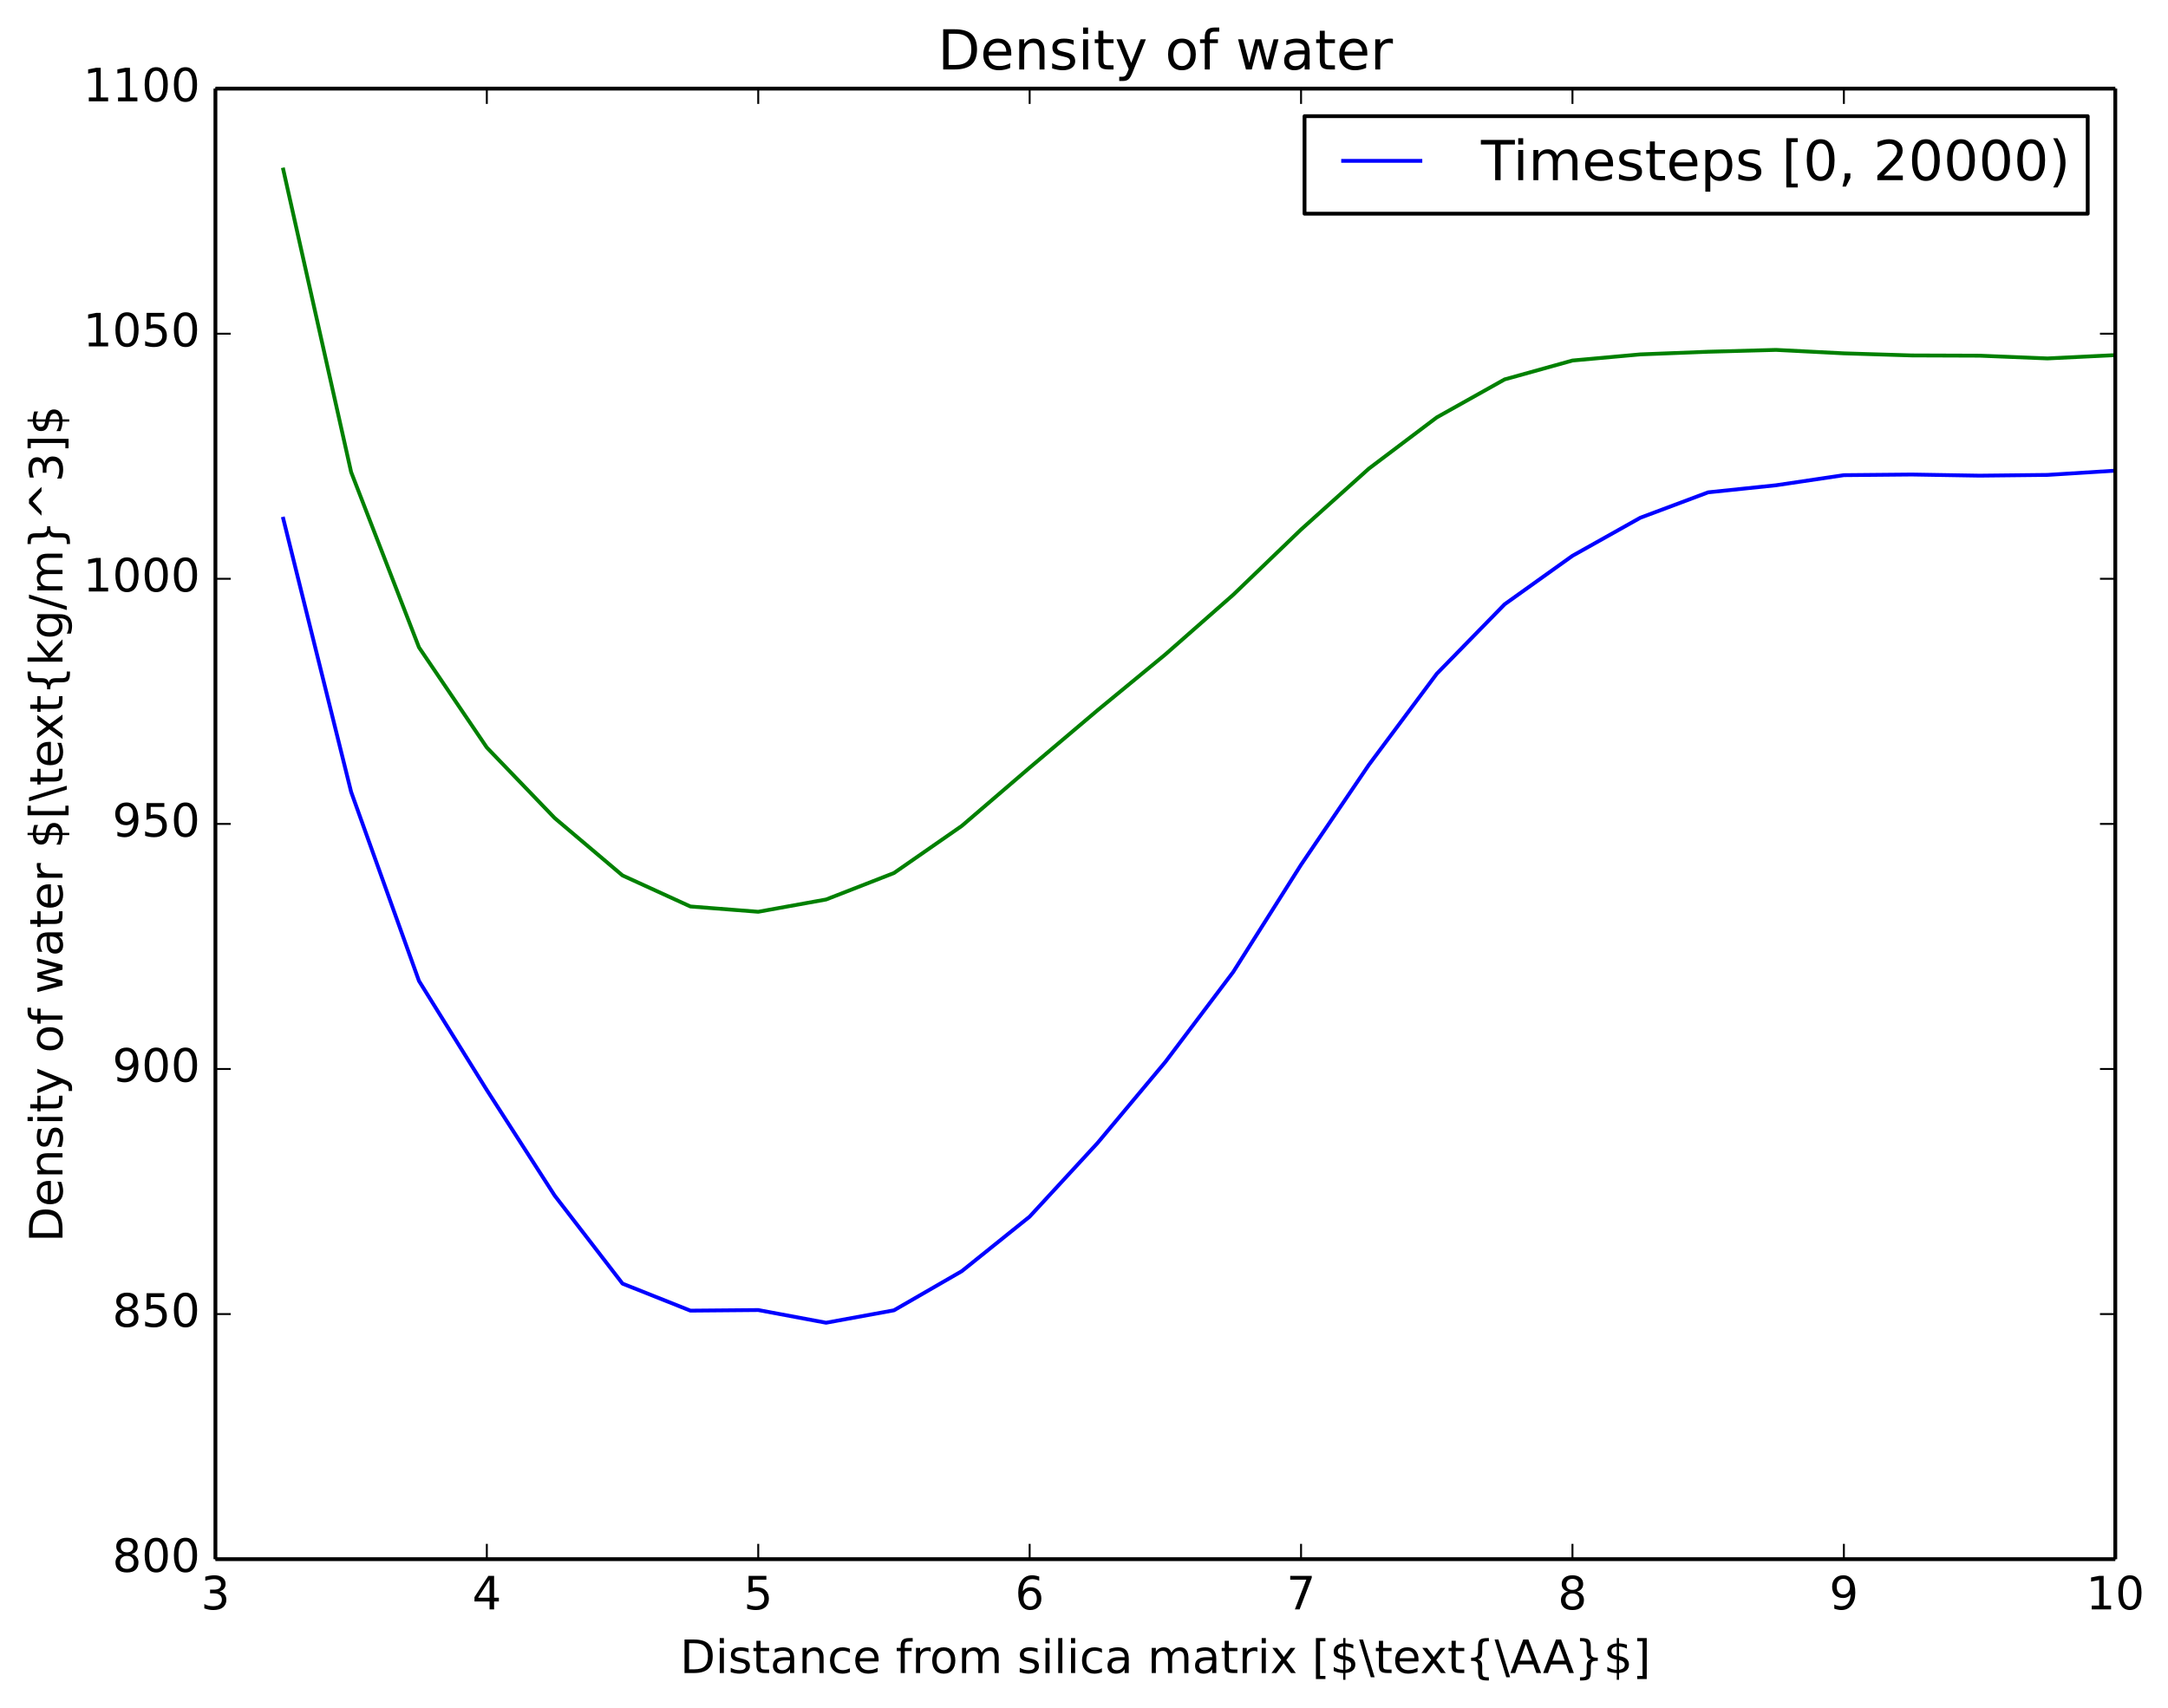
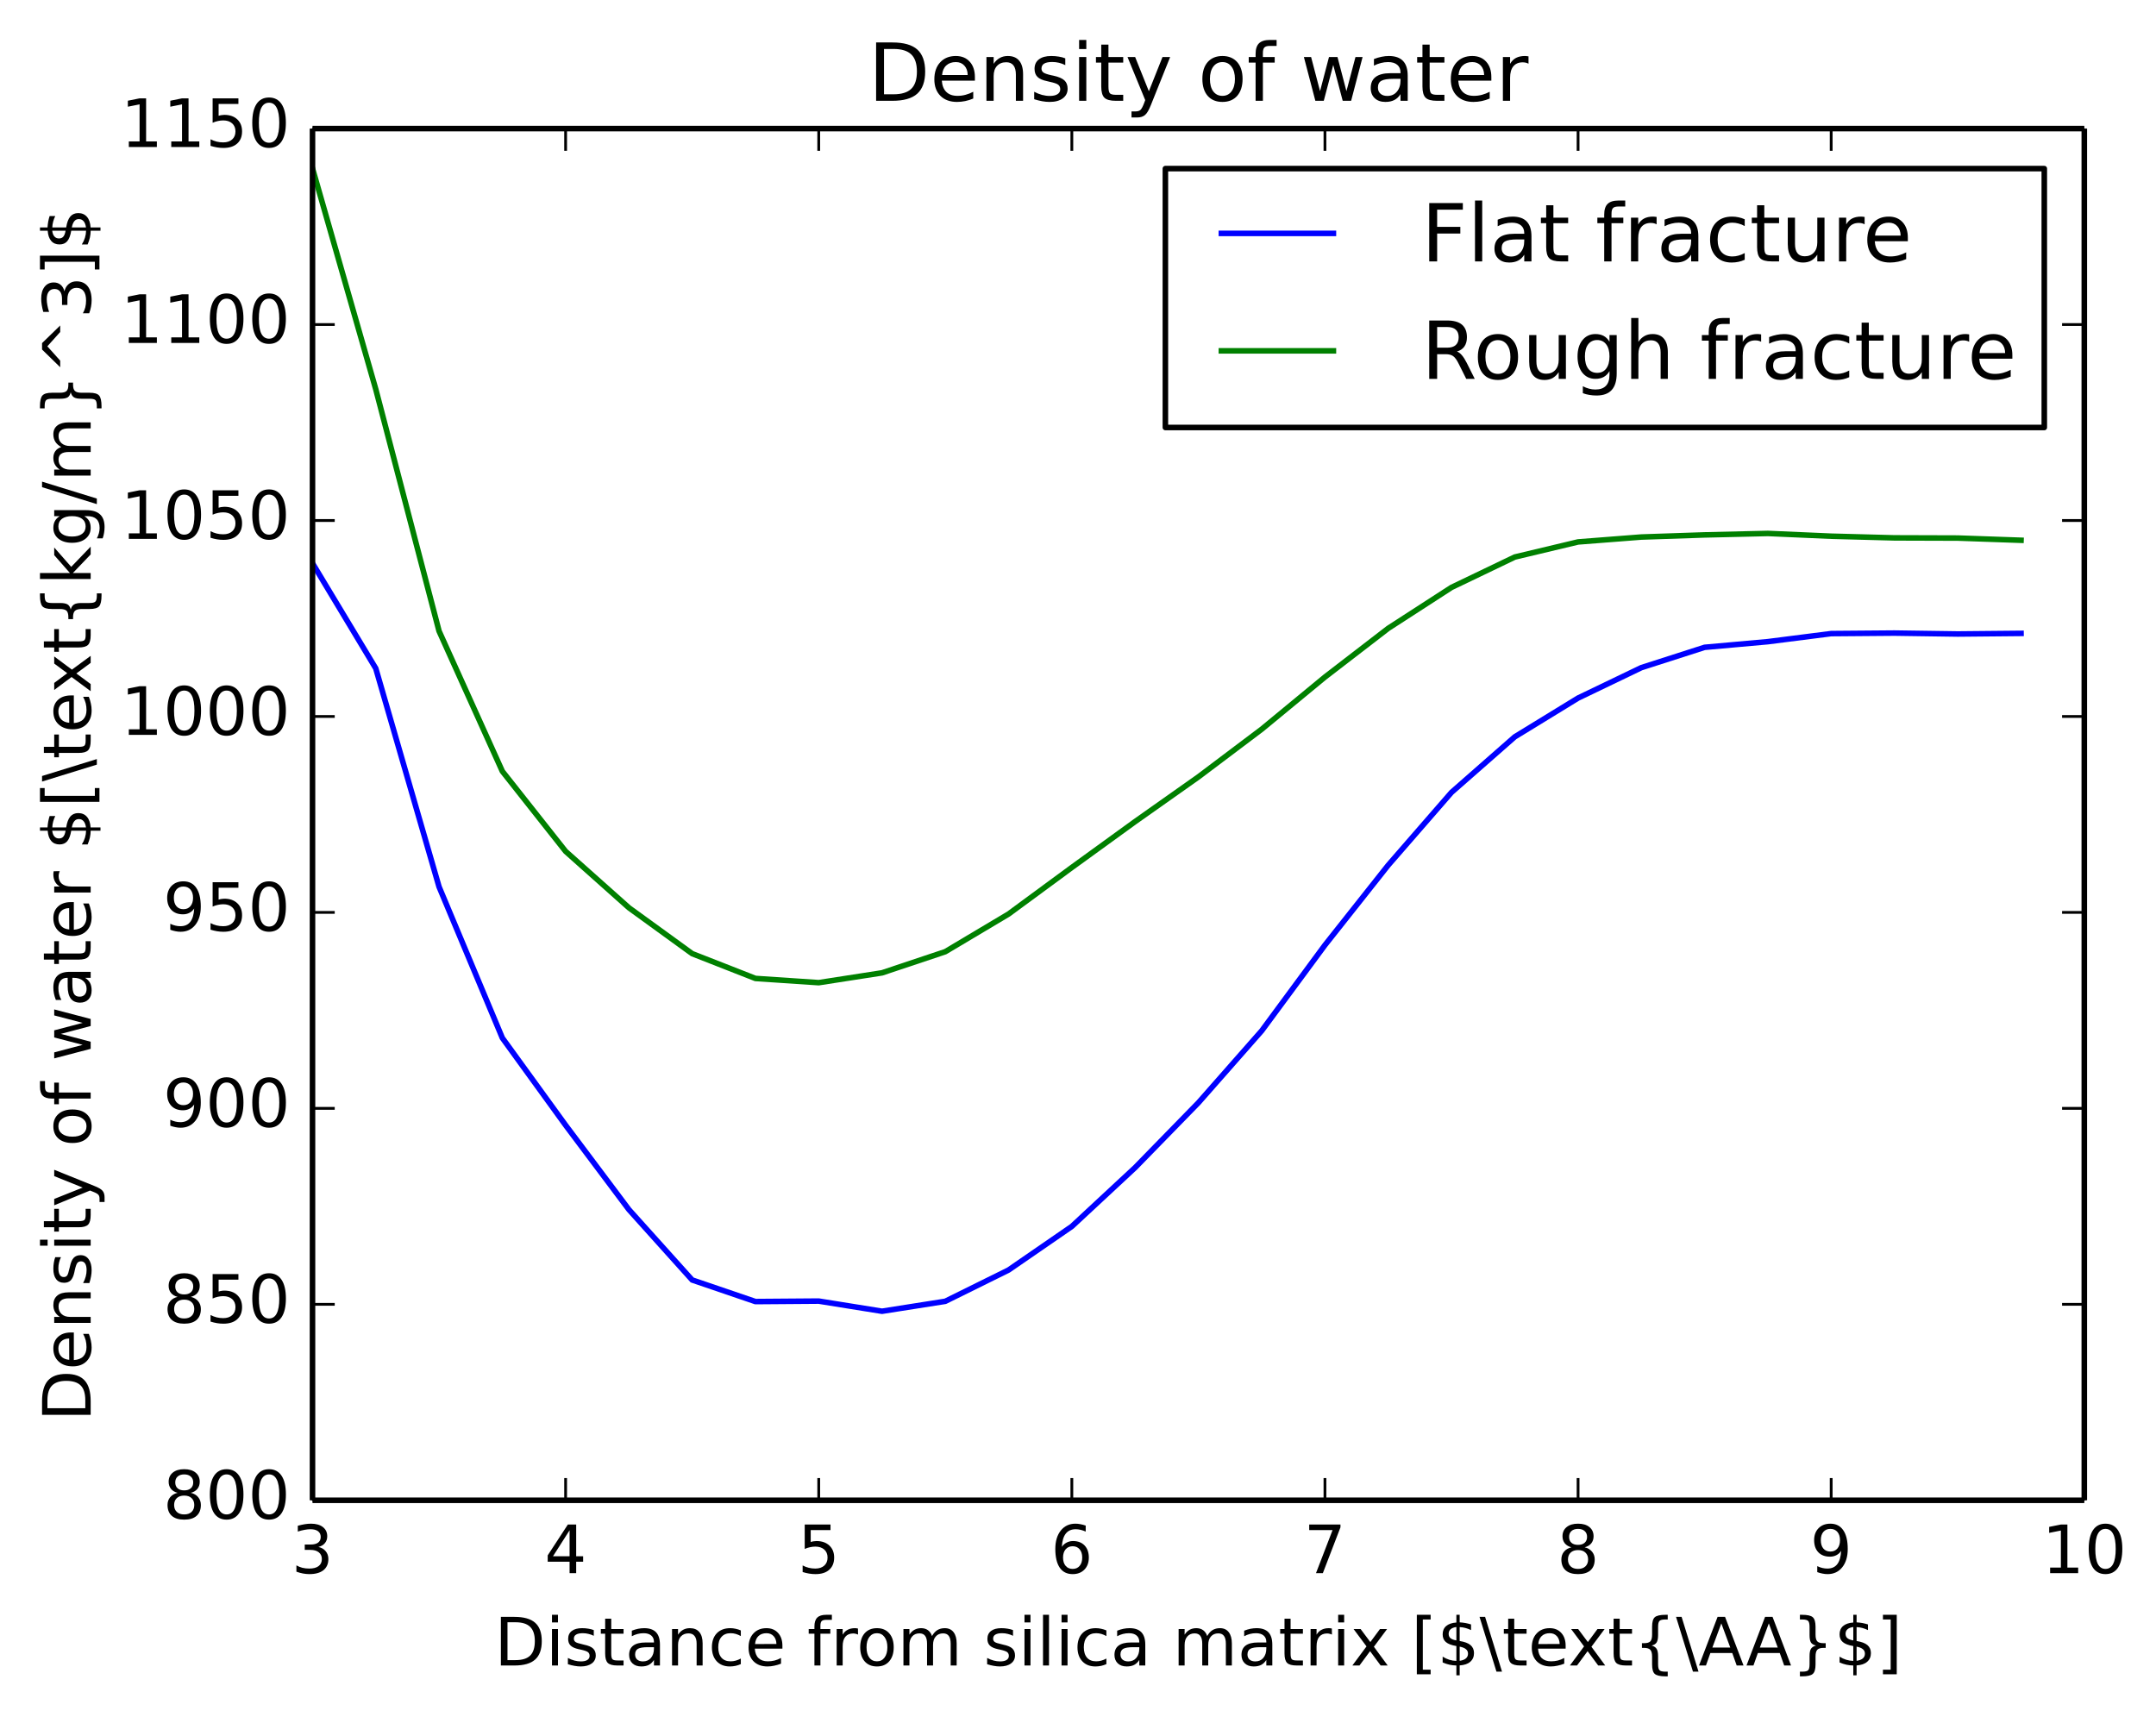
- <svg xmlns="http://www.w3.org/2000/svg" xmlns:xlink="http://www.w3.org/1999/xlink" height="446pt" version="1.1" viewBox="0 0 566 446" width="566pt">
+ <svg xmlns="http://www.w3.org/2000/svg" xmlns:xlink="http://www.w3.org/1999/xlink" height="309pt" version="1.1" viewBox="0 0 388 309" width="388pt">
  <defs>
    <style type="text/css">
*{stroke-linecap:butt;stroke-linejoin:round;}
  </style>
  </defs>
  <g id="figure_1">
    <g id="patch_1">
-       <path d=" M-3.55271e-15 446.569 L566.016 446.569 L566.016 0 L-3.55271e-15 0 z " style="fill:#ffffff;" />
+       <path d=" M0 309.426 L388.873 309.426 L388.873 0 L0 0 z " style="fill:#ffffff;" />
    </g>
    <g id="axes_1">
      <g id="patch_2">
-         <path d=" M56.239 407.142 L552.239 407.142 L552.239 23.142 L56.239 23.142 z " style="fill:#ffffff;" />
+         <path d=" M56.239 269.999 L375.096 269.999 L375.096 23.142 L56.239 23.142 z " style="fill:#ffffff;" />
      </g>
      <g id="line2d_1">
-         <path clip-path="url(#pefdab4fa20)" d=" M73.953 135.451 L91.667 206.78 L109.382 256.147 L127.096 284.647 L144.81 312.205 L162.524 335.191 L180.239 342.246 L197.953 342.091 L215.667 345.404 L233.382 342.159 L251.096 331.939 L268.81 317.698 L286.524 298.483 L304.239 277.301 L321.953 253.813 L339.667 225.811 L357.382 199.708 L375.096 175.934 L392.81 157.797 L410.524 145.136 L428.239 135.199 L445.953 128.562 L463.667 126.716 L481.382 124.079 L499.096 123.913 L516.81 124.207 L534.524 124.012 L552.239 122.904" style="fill:none;stroke:#0000ff;stroke-linecap:square;" />
+         <path clip-path="url(#p6675aa2afc)" d=" M56.239 101.369 L67.626 120.292 L79.014 159.595 L90.402 186.798 L101.79 202.502 L113.178 217.687 L124.565 230.353 L135.953 234.24 L147.341 234.154 L158.729 235.98 L170.116 234.192 L181.504 228.561 L192.892 220.713 L204.28 210.126 L215.667 198.454 L227.055 185.512 L238.443 170.082 L249.831 155.698 L261.218 142.599 L272.606 132.605 L283.994 125.628 L295.382 120.153 L306.769 116.496 L318.157 115.478 L329.545 114.026 L340.933 113.934 L352.32 114.096 L363.708 113.989" style="fill:none;stroke:#0000ff;stroke-linecap:square;" />
      </g>
      <g id="line2d_2">
-         <path clip-path="url(#pefdab4fa20)" d=" M73.953 44.28 L91.667 123.263 L109.382 169.046 L127.096 195.202 L144.81 213.618 L162.524 228.61 L180.239 236.708 L197.953 238.09 L215.667 234.883 L233.382 227.973 L251.096 215.666 L268.81 200.462 L286.524 185.48 L304.239 170.89 L321.953 155.315 L339.667 138.271 L357.382 122.362 L375.096 108.994 L392.81 99.074 L410.524 94.143 L428.239 92.542 L445.953 91.849 L463.667 91.369 L481.382 92.269 L499.096 92.816 L516.81 92.88 L534.524 93.598 L552.239 92.735" style="fill:none;stroke:#008000;stroke-linecap:square;" />
+         <path clip-path="url(#p6675aa2afc)" d=" M56.239 30.315 L67.626 70.055 L79.014 113.576 L90.402 138.804 L101.79 153.216 L113.178 163.363 L124.565 171.624 L135.953 176.087 L147.341 176.848 L158.729 175.081 L170.116 171.273 L181.504 164.492 L192.892 156.114 L204.28 147.859 L215.667 139.819 L227.055 131.237 L238.443 121.846 L249.831 113.079 L261.218 105.713 L272.606 100.247 L283.994 97.53 L295.382 96.648 L306.769 96.266 L318.157 96.002 L329.545 96.498 L340.933 96.799 L352.32 96.834 L363.708 97.23" style="fill:none;stroke:#008000;stroke-linecap:square;" />
      </g>
      <g id="matplotlib.axis_1">
        <g id="xtick_1">
          <g id="line2d_3">
            <defs>
              <path d=" M0 0 L0 -4" id="m93b0483c22" style="stroke:#000000;stroke-width:0.5;" />
            </defs>
            <g>
-               <use style="stroke:#000000;stroke-width:0.5;" x="56.239" xlink:href="#m93b0483c22" y="407.142" />
+               <use style="stroke:#000000;stroke-width:0.5;" x="56.239" xlink:href="#m93b0483c22" y="269.999" />
            </g>
          </g>
          <g id="line2d_4">
            <defs>
              <path d=" M0 0 L0 4" id="m741efc42ff" style="stroke:#000000;stroke-width:0.5;" />
            </defs>
            <g>
              <use style="stroke:#000000;stroke-width:0.5;" x="56.239" xlink:href="#m741efc42ff" y="23.142" />
            </g>
          </g>
          <g id="text_1">
-             <text style="font-family:DejaVu Sans;font-size:12.0px;font-style:normal;text-anchor:middle;" transform="rotate(-0, 56.23875, 420.2599)" x="56.239" y="420.26">3</text>
+             <text style="font-family:DejaVu Sans;font-size:12.0px;font-style:normal;text-anchor:middle;" transform="rotate(-0, 56.23875, 283.117)" x="56.239" y="283.117">3</text>
          </g>
        </g>
        <g id="xtick_2">
          <g id="line2d_5">
            <g>
-               <use style="stroke:#000000;stroke-width:0.5;" x="127.096" xlink:href="#m93b0483c22" y="407.142" />
+               <use style="stroke:#000000;stroke-width:0.5;" x="101.79" xlink:href="#m93b0483c22" y="269.999" />
            </g>
          </g>
          <g id="line2d_6">
            <g>
-               <use style="stroke:#000000;stroke-width:0.5;" x="127.096" xlink:href="#m741efc42ff" y="23.142" />
+               <use style="stroke:#000000;stroke-width:0.5;" x="101.79" xlink:href="#m741efc42ff" y="23.142" />
            </g>
          </g>
          <g id="text_2">
-             <text style="font-family:DejaVu Sans;font-size:12.0px;font-style:normal;text-anchor:middle;" transform="rotate(-0, 127.0959, 420.2599)" x="127.096" y="420.26">4</text>
+             <text style="font-family:DejaVu Sans;font-size:12.0px;font-style:normal;text-anchor:middle;" transform="rotate(-0, 101.7898, 283.117)" x="101.79" y="283.117">4</text>
          </g>
        </g>
        <g id="xtick_3">
          <g id="line2d_7">
            <g>
-               <use style="stroke:#000000;stroke-width:0.5;" x="197.953" xlink:href="#m93b0483c22" y="407.142" />
+               <use style="stroke:#000000;stroke-width:0.5;" x="147.341" xlink:href="#m93b0483c22" y="269.999" />
            </g>
          </g>
          <g id="line2d_8">
            <g>
-               <use style="stroke:#000000;stroke-width:0.5;" x="197.953" xlink:href="#m741efc42ff" y="23.142" />
+               <use style="stroke:#000000;stroke-width:0.5;" x="147.341" xlink:href="#m741efc42ff" y="23.142" />
            </g>
          </g>
          <g id="text_3">
-             <text style="font-family:DejaVu Sans;font-size:12.0px;font-style:normal;text-anchor:middle;" transform="rotate(-0, 197.953, 420.2599)" x="197.953" y="420.26">5</text>
+             <text style="font-family:DejaVu Sans;font-size:12.0px;font-style:normal;text-anchor:middle;" transform="rotate(-0, 147.3408, 283.117)" x="147.341" y="283.117">5</text>
          </g>
        </g>
        <g id="xtick_4">
          <g id="line2d_9">
            <g>
-               <use style="stroke:#000000;stroke-width:0.5;" x="268.81" xlink:href="#m93b0483c22" y="407.142" />
+               <use style="stroke:#000000;stroke-width:0.5;" x="192.892" xlink:href="#m93b0483c22" y="269.999" />
            </g>
          </g>
          <g id="line2d_10">
            <g>
-               <use style="stroke:#000000;stroke-width:0.5;" x="268.81" xlink:href="#m741efc42ff" y="23.142" />
+               <use style="stroke:#000000;stroke-width:0.5;" x="192.892" xlink:href="#m741efc42ff" y="23.142" />
            </g>
          </g>
          <g id="text_4">
-             <text style="font-family:DejaVu Sans;font-size:12.0px;font-style:normal;text-anchor:middle;" transform="rotate(-0, 268.8102, 420.2599)" x="268.81" y="420.26">6</text>
+             <text style="font-family:DejaVu Sans;font-size:12.0px;font-style:normal;text-anchor:middle;" transform="rotate(-0, 192.8918, 283.117)" x="192.892" y="283.117">6</text>
          </g>
        </g>
        <g id="xtick_5">
          <g id="line2d_11">
            <g>
-               <use style="stroke:#000000;stroke-width:0.5;" x="339.667" xlink:href="#m93b0483c22" y="407.142" />
+               <use style="stroke:#000000;stroke-width:0.5;" x="238.443" xlink:href="#m93b0483c22" y="269.999" />
            </g>
          </g>
          <g id="line2d_12">
            <g>
-               <use style="stroke:#000000;stroke-width:0.5;" x="339.667" xlink:href="#m741efc42ff" y="23.142" />
+               <use style="stroke:#000000;stroke-width:0.5;" x="238.443" xlink:href="#m741efc42ff" y="23.142" />
            </g>
          </g>
          <g id="text_5">
-             <text style="font-family:DejaVu Sans;font-size:12.0px;font-style:normal;text-anchor:middle;" transform="rotate(-0, 339.6673, 420.2599)" x="339.667" y="420.26">7</text>
+             <text style="font-family:DejaVu Sans;font-size:12.0px;font-style:normal;text-anchor:middle;" transform="rotate(-0, 238.4428, 283.117)" x="238.443" y="283.117">7</text>
          </g>
        </g>
        <g id="xtick_6">
          <g id="line2d_13">
            <g>
-               <use style="stroke:#000000;stroke-width:0.5;" x="410.524" xlink:href="#m93b0483c22" y="407.142" />
+               <use style="stroke:#000000;stroke-width:0.5;" x="283.994" xlink:href="#m93b0483c22" y="269.999" />
            </g>
          </g>
          <g id="line2d_14">
            <g>
-               <use style="stroke:#000000;stroke-width:0.5;" x="410.524" xlink:href="#m741efc42ff" y="23.142" />
+               <use style="stroke:#000000;stroke-width:0.5;" x="283.994" xlink:href="#m741efc42ff" y="23.142" />
            </g>
          </g>
          <g id="text_6">
-             <text style="font-family:DejaVu Sans;font-size:12.0px;font-style:normal;text-anchor:middle;" transform="rotate(-0, 410.5245, 420.2599)" x="410.524" y="420.26">8</text>
+             <text style="font-family:DejaVu Sans;font-size:12.0px;font-style:normal;text-anchor:middle;" transform="rotate(-0, 283.9939, 283.117)" x="283.994" y="283.117">8</text>
          </g>
        </g>
        <g id="xtick_7">
          <g id="line2d_15">
            <g>
-               <use style="stroke:#000000;stroke-width:0.5;" x="481.382" xlink:href="#m93b0483c22" y="407.142" />
+               <use style="stroke:#000000;stroke-width:0.5;" x="329.545" xlink:href="#m93b0483c22" y="269.999" />
            </g>
          </g>
          <g id="line2d_16">
            <g>
-               <use style="stroke:#000000;stroke-width:0.5;" x="481.382" xlink:href="#m741efc42ff" y="23.142" />
+               <use style="stroke:#000000;stroke-width:0.5;" x="329.545" xlink:href="#m741efc42ff" y="23.142" />
            </g>
          </g>
          <g id="text_7">
-             <text style="font-family:DejaVu Sans;font-size:12.0px;font-style:normal;text-anchor:middle;" transform="rotate(-0, 481.3816, 420.2599)" x="481.382" y="420.26">9</text>
+             <text style="font-family:DejaVu Sans;font-size:12.0px;font-style:normal;text-anchor:middle;" transform="rotate(-0, 329.5449, 283.117)" x="329.545" y="283.117">9</text>
          </g>
        </g>
        <g id="xtick_8">
          <g id="line2d_17">
            <g>
-               <use style="stroke:#000000;stroke-width:0.5;" x="552.239" xlink:href="#m93b0483c22" y="407.142" />
+               <use style="stroke:#000000;stroke-width:0.5;" x="375.096" xlink:href="#m93b0483c22" y="269.999" />
            </g>
          </g>
          <g id="line2d_18">
            <g>
-               <use style="stroke:#000000;stroke-width:0.5;" x="552.239" xlink:href="#m741efc42ff" y="23.142" />
+               <use style="stroke:#000000;stroke-width:0.5;" x="375.096" xlink:href="#m741efc42ff" y="23.142" />
            </g>
          </g>
          <g id="text_8">
-             <text style="font-family:DejaVu Sans;font-size:12.0px;font-style:normal;text-anchor:middle;" transform="rotate(-0, 552.2387, 420.2599)" x="552.239" y="420.26">10</text>
+             <text style="font-family:DejaVu Sans;font-size:12.0px;font-style:normal;text-anchor:middle;" transform="rotate(-0, 375.0959, 283.117)" x="375.096" y="283.117">10</text>
          </g>
        </g>
        <g id="text_9">
-           <text style="font-family:DejaVu Sans;font-size:12.0px;font-style:normal;text-anchor:middle;" transform="rotate(-0, 304.2387, 436.8736)" x="304.239" y="436.874">Distance from silica matrix [$\text{\AA}$]</text>
+           <text style="font-family:DejaVu Sans;font-size:12.0px;font-style:normal;text-anchor:middle;" transform="rotate(-0, 215.6673, 299.7308)" x="215.667" y="299.731">Distance from silica matrix [$\text{\AA}$]</text>
        </g>
      </g>
      <g id="matplotlib.axis_2">
        <g id="ytick_1">
          <g id="line2d_19">
            <defs>
              <path d=" M0 0 L4 0" id="m728421d6d4" style="stroke:#000000;stroke-width:0.5;" />
            </defs>
            <g>
-               <use style="stroke:#000000;stroke-width:0.5;" x="56.239" xlink:href="#m728421d6d4" y="407.142" />
+               <use style="stroke:#000000;stroke-width:0.5;" x="56.239" xlink:href="#m728421d6d4" y="269.999" />
            </g>
          </g>
          <g id="line2d_20">
            <defs>
              <path d=" M0 0 L-4 0" id="mcb0005524f" style="stroke:#000000;stroke-width:0.5;" />
            </defs>
            <g>
-               <use style="stroke:#000000;stroke-width:0.5;" x="552.239" xlink:href="#mcb0005524f" y="407.142" />
+               <use style="stroke:#000000;stroke-width:0.5;" x="375.096" xlink:href="#mcb0005524f" y="269.999" />
            </g>
          </g>
          <g id="text_10">
-             <text style="font-family:DejaVu Sans;font-size:12.0px;font-style:normal;text-anchor:end;" transform="rotate(-0, 52.23875, 410.453)" x="52.239" y="410.453">800</text>
+             <text style="font-family:DejaVu Sans;font-size:12.0px;font-style:normal;text-anchor:end;" transform="rotate(-0, 52.23875, 273.3101)" x="52.239" y="273.31">800</text>
          </g>
        </g>
        <g id="ytick_2">
          <g id="line2d_21">
            <g>
-               <use style="stroke:#000000;stroke-width:0.5;" x="56.239" xlink:href="#m728421d6d4" y="343.142" />
+               <use style="stroke:#000000;stroke-width:0.5;" x="56.239" xlink:href="#m728421d6d4" y="234.734" />
            </g>
          </g>
          <g id="line2d_22">
            <g>
-               <use style="stroke:#000000;stroke-width:0.5;" x="552.239" xlink:href="#mcb0005524f" y="343.142" />
+               <use style="stroke:#000000;stroke-width:0.5;" x="375.096" xlink:href="#mcb0005524f" y="234.734" />
            </g>
          </g>
          <g id="text_11">
-             <text style="font-family:DejaVu Sans;font-size:12.0px;font-style:normal;text-anchor:end;" transform="rotate(-0, 52.23875, 346.453)" x="52.239" y="346.453">850</text>
+             <text style="font-family:DejaVu Sans;font-size:12.0px;font-style:normal;text-anchor:end;" transform="rotate(-0, 52.23875, 238.0448)" x="52.239" y="238.045">850</text>
          </g>
        </g>
        <g id="ytick_3">
          <g id="line2d_23">
            <g>
-               <use style="stroke:#000000;stroke-width:0.5;" x="56.239" xlink:href="#m728421d6d4" y="279.142" />
+               <use style="stroke:#000000;stroke-width:0.5;" x="56.239" xlink:href="#m728421d6d4" y="199.468" />
            </g>
          </g>
          <g id="line2d_24">
            <g>
-               <use style="stroke:#000000;stroke-width:0.5;" x="552.239" xlink:href="#mcb0005524f" y="279.142" />
+               <use style="stroke:#000000;stroke-width:0.5;" x="375.096" xlink:href="#mcb0005524f" y="199.468" />
            </g>
          </g>
          <g id="text_12">
-             <text style="font-family:DejaVu Sans;font-size:12.0px;font-style:normal;text-anchor:end;" transform="rotate(-0, 52.23875, 282.453)" x="52.239" y="282.453">900</text>
+             <text style="font-family:DejaVu Sans;font-size:12.0px;font-style:normal;text-anchor:end;" transform="rotate(-0, 52.23875, 202.7795)" x="52.239" y="202.78">900</text>
          </g>
        </g>
        <g id="ytick_4">
          <g id="line2d_25">
            <g>
-               <use style="stroke:#000000;stroke-width:0.5;" x="56.239" xlink:href="#m728421d6d4" y="215.142" />
+               <use style="stroke:#000000;stroke-width:0.5;" x="56.239" xlink:href="#m728421d6d4" y="164.203" />
            </g>
          </g>
          <g id="line2d_26">
            <g>
-               <use style="stroke:#000000;stroke-width:0.5;" x="552.239" xlink:href="#mcb0005524f" y="215.142" />
+               <use style="stroke:#000000;stroke-width:0.5;" x="375.096" xlink:href="#mcb0005524f" y="164.203" />
            </g>
          </g>
          <g id="text_13">
-             <text style="font-family:DejaVu Sans;font-size:12.0px;font-style:normal;text-anchor:end;" transform="rotate(-0, 52.23875, 218.453)" x="52.239" y="218.453">950</text>
+             <text style="font-family:DejaVu Sans;font-size:12.0px;font-style:normal;text-anchor:end;" transform="rotate(-0, 52.23875, 167.5142)" x="52.239" y="167.514">950</text>
          </g>
        </g>
        <g id="ytick_5">
          <g id="line2d_27">
            <g>
-               <use style="stroke:#000000;stroke-width:0.5;" x="56.239" xlink:href="#m728421d6d4" y="151.142" />
+               <use style="stroke:#000000;stroke-width:0.5;" x="56.239" xlink:href="#m728421d6d4" y="128.938" />
            </g>
          </g>
          <g id="line2d_28">
            <g>
-               <use style="stroke:#000000;stroke-width:0.5;" x="552.239" xlink:href="#mcb0005524f" y="151.142" />
+               <use style="stroke:#000000;stroke-width:0.5;" x="375.096" xlink:href="#mcb0005524f" y="128.938" />
            </g>
          </g>
          <g id="text_14">
-             <text style="font-family:DejaVu Sans;font-size:12.0px;font-style:normal;text-anchor:end;" transform="rotate(-0, 52.23875, 154.453)" x="52.239" y="154.453">1000</text>
+             <text style="font-family:DejaVu Sans;font-size:12.0px;font-style:normal;text-anchor:end;" transform="rotate(-0, 52.23875, 132.2489)" x="52.239" y="132.249">1000</text>
          </g>
        </g>
        <g id="ytick_6">
          <g id="line2d_29">
            <g>
-               <use style="stroke:#000000;stroke-width:0.5;" x="56.239" xlink:href="#m728421d6d4" y="87.142" />
+               <use style="stroke:#000000;stroke-width:0.5;" x="56.239" xlink:href="#m728421d6d4" y="93.672" />
            </g>
          </g>
          <g id="line2d_30">
            <g>
-               <use style="stroke:#000000;stroke-width:0.5;" x="552.239" xlink:href="#mcb0005524f" y="87.142" />
+               <use style="stroke:#000000;stroke-width:0.5;" x="375.096" xlink:href="#mcb0005524f" y="93.672" />
            </g>
          </g>
          <g id="text_15">
-             <text style="font-family:DejaVu Sans;font-size:12.0px;font-style:normal;text-anchor:end;" transform="rotate(-0, 52.23875, 90.453)" x="52.239" y="90.453">1050</text>
+             <text style="font-family:DejaVu Sans;font-size:12.0px;font-style:normal;text-anchor:end;" transform="rotate(-0, 52.23875, 96.98361)" x="52.239" y="96.984">1050</text>
          </g>
        </g>
        <g id="ytick_7">
          <g id="line2d_31">
            <g>
+               <use style="stroke:#000000;stroke-width:0.5;" x="56.239" xlink:href="#m728421d6d4" y="58.407" />
+             </g>
+           </g>
+           <g id="line2d_32">
+             <g>
+               <use style="stroke:#000000;stroke-width:0.5;" x="375.096" xlink:href="#mcb0005524f" y="58.407" />
+             </g>
+           </g>
+           <g id="text_16">
+             <text style="font-family:DejaVu Sans;font-size:12.0px;font-style:normal;text-anchor:end;" transform="rotate(-0, 52.23875, 61.71831)" x="52.239" y="61.718">1100</text>
+           </g>
+         </g>
+         <g id="ytick_8">
+           <g id="line2d_33">
+             <g>
              <use style="stroke:#000000;stroke-width:0.5;" x="56.239" xlink:href="#m728421d6d4" y="23.142" />
            </g>
          </g>
-           <g id="line2d_32">
-             <g>
-               <use style="stroke:#000000;stroke-width:0.5;" x="552.239" xlink:href="#mcb0005524f" y="23.142" />
-             </g>
-           </g>
-           <g id="text_16">
-             <text style="font-family:DejaVu Sans;font-size:12.0px;font-style:normal;text-anchor:end;" transform="rotate(-0, 52.23875, 26.453)" x="52.239" y="26.453">1100</text>
-           </g>
-         </g>
-         <g id="text_17">
-           <text style="font-family:DejaVu Sans;font-size:12.0px;font-style:normal;text-anchor:middle;" transform="rotate(-90, 16.31812, 215.1418)" x="16.318" y="215.142">Density of water $[\text{kg/m}^3]$</text>
+           <g id="line2d_34">
+             <g>
+               <use style="stroke:#000000;stroke-width:0.5;" x="375.096" xlink:href="#mcb0005524f" y="23.142" />
+             </g>
+           </g>
+           <g id="text_17">
+             <text style="font-family:DejaVu Sans;font-size:12.0px;font-style:normal;text-anchor:end;" transform="rotate(-0, 52.23875, 26.453)" x="52.239" y="26.453">1150</text>
+           </g>
+         </g>
+         <g id="text_18">
+           <text style="font-family:DejaVu Sans;font-size:12.0px;font-style:normal;text-anchor:middle;" transform="rotate(-90, 16.31812, 146.5703)" x="16.318" y="146.57">Density of water $[\text{kg/m}^3]$</text>
        </g>
      </g>
      <g id="patch_3">
-         <path d=" M56.239 23.142 L552.239 23.142" style="fill:none;stroke:#000000;" />
+         <path d=" M56.239 23.142 L375.096 23.142" style="fill:none;stroke:#000000;" />
      </g>
      <g id="patch_4">
-         <path d=" M552.239 407.142 L552.239 23.142" style="fill:none;stroke:#000000;" />
+         <path d=" M375.096 269.999 L375.096 23.142" style="fill:none;stroke:#000000;" />
      </g>
      <g id="patch_5">
-         <path d=" M56.239 407.142 L552.239 407.142" style="fill:none;stroke:#000000;" />
+         <path d=" M56.239 269.999 L375.096 269.999" style="fill:none;stroke:#000000;" />
      </g>
      <g id="patch_6">
-         <path d=" M56.239 407.142 L56.239 23.142" style="fill:none;stroke:#000000;" />
-       </g>
-       <g id="text_18">
-         <text style="font-family:DejaVu Sans;font-size:14.4px;font-style:normal;text-anchor:middle;" transform="rotate(-0, 304.2387, 18.14175)" x="304.239" y="18.142">Density of water</text>
+         <path d=" M56.239 269.999 L56.239 23.142" style="fill:none;stroke:#000000;" />
+       </g>
+       <g id="text_19">
+         <text style="font-family:DejaVu Sans;font-size:14.4px;font-style:normal;text-anchor:middle;" transform="rotate(-0, 215.6673, 18.14175)" x="215.667" y="18.142">Density of water</text>
      </g>
      <g id="legend_1">
        <g id="patch_7">
-           <path d=" M340.572 55.798 L545.039 55.798 L545.039 30.342 L340.572 30.342 L340.572 55.798 z " style="fill:#ffffff;stroke:#000000;" />
-         </g>
-         <g id="line2d_33">
-           <path d=" M350.652 42.004 L370.812 42.004" style="fill:none;stroke:#0000ff;stroke-linecap:square;" />
-         </g>
-         <g id="line2d_34" />
-         <g id="text_19">
-           <text style="font-family:DejaVu Sans;font-size:14.4px;font-style:normal;text-anchor:start;" transform="rotate(-0, 386.6522, 47.0435)" x="386.652" y="47.044">Timesteps [0, 20000)</text>
+           <path d=" M209.725 76.935 L367.896 76.935 L367.896 30.342 L209.725 30.342 L209.725 76.935 z " style="fill:#ffffff;stroke:#000000;" />
+         </g>
+         <g id="line2d_35">
+           <path d=" M219.805 42.004 L239.965 42.004" style="fill:none;stroke:#0000ff;stroke-linecap:square;" />
+         </g>
+         <g id="line2d_36" />
+         <g id="text_20">
+           <text style="font-family:DejaVu Sans;font-size:14.4px;font-style:normal;text-anchor:start;" transform="rotate(-0, 255.8054, 47.0435)" x="255.805" y="47.044">Flat fracture</text>
+         </g>
+         <g id="line2d_37">
+           <path d=" M219.805 63.14 L239.965 63.14" style="fill:none;stroke:#008000;stroke-linecap:square;" />
+         </g>
+         <g id="line2d_38" />
+         <g id="text_21">
+           <text style="font-family:DejaVu Sans;font-size:14.4px;font-style:normal;text-anchor:start;" transform="rotate(-0, 255.8054, 68.18)" x="255.805" y="68.18">Rough fracture</text>
        </g>
      </g>
    </g>
  </g>
  <defs>
-     <clipPath id="pefdab4fa20">
-       <rect height="384.0" width="496.0" x="56.239" y="23.142" />
+     <clipPath id="p6675aa2afc">
+       <rect height="246.857" width="318.857" x="56.239" y="23.142" />
    </clipPath>
  </defs>
</svg>
